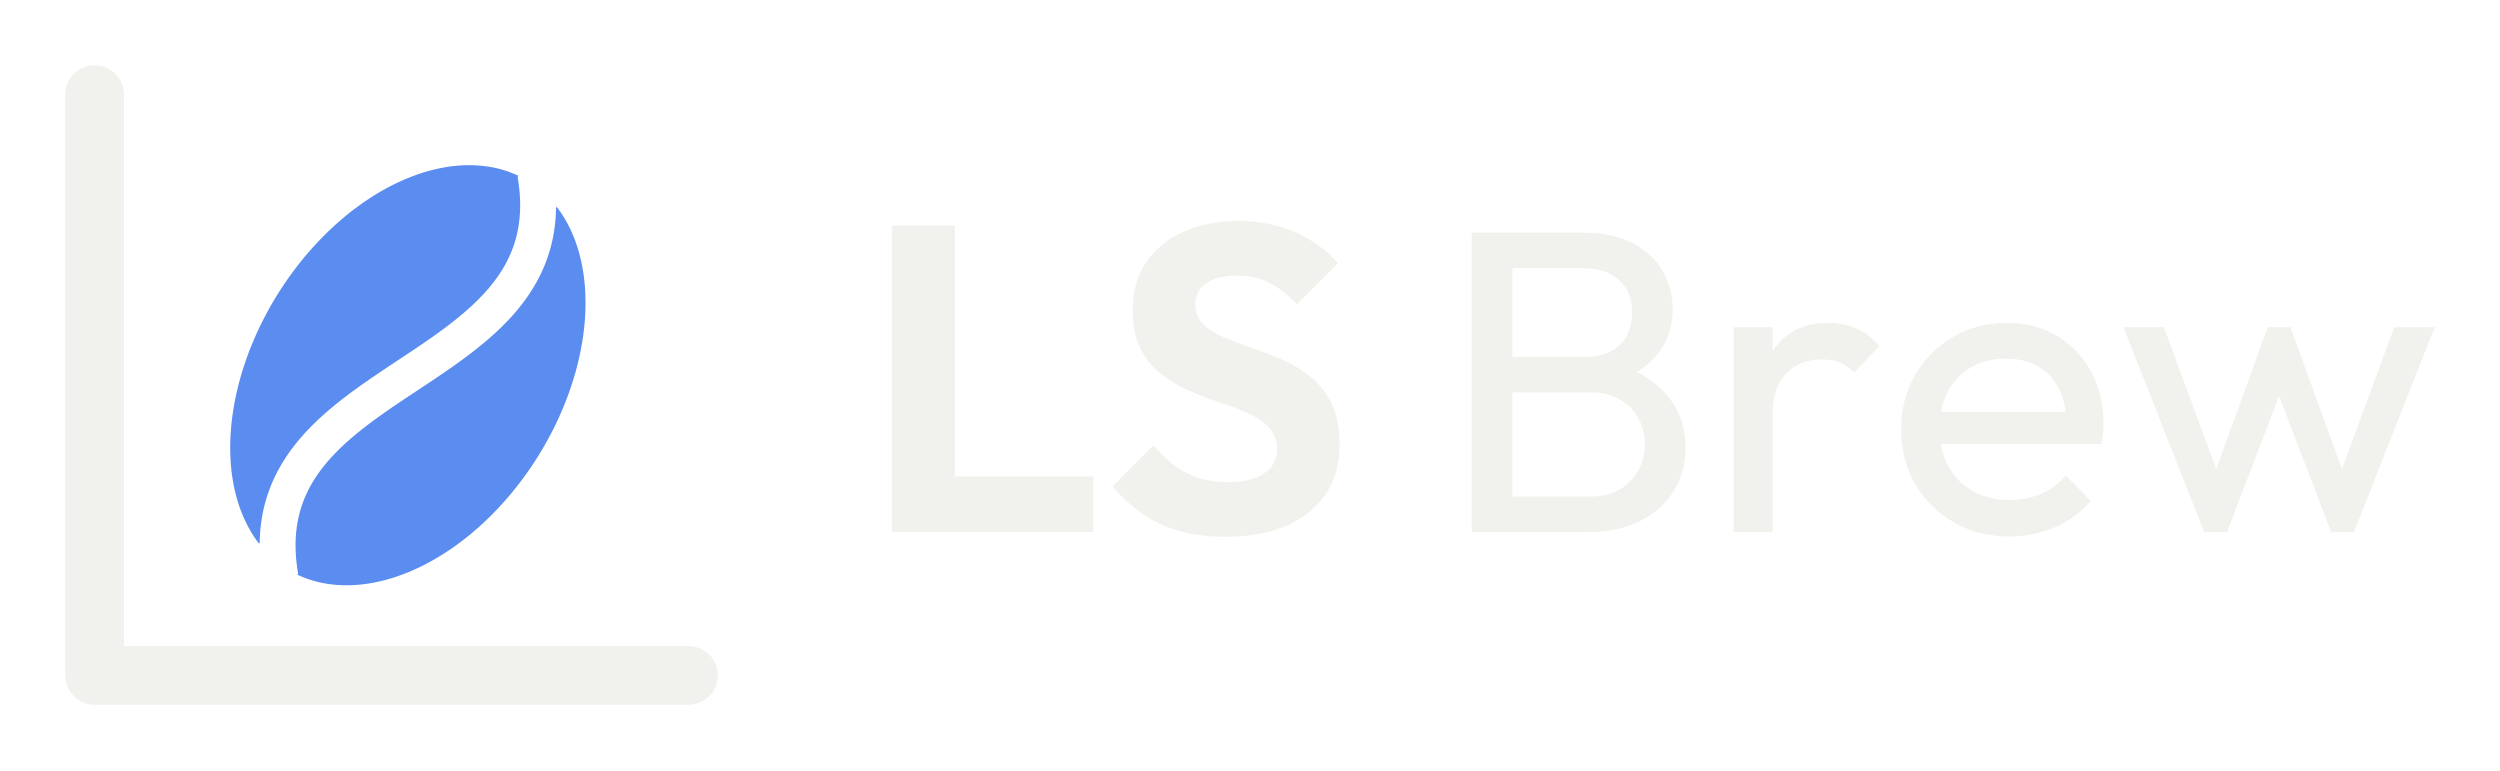
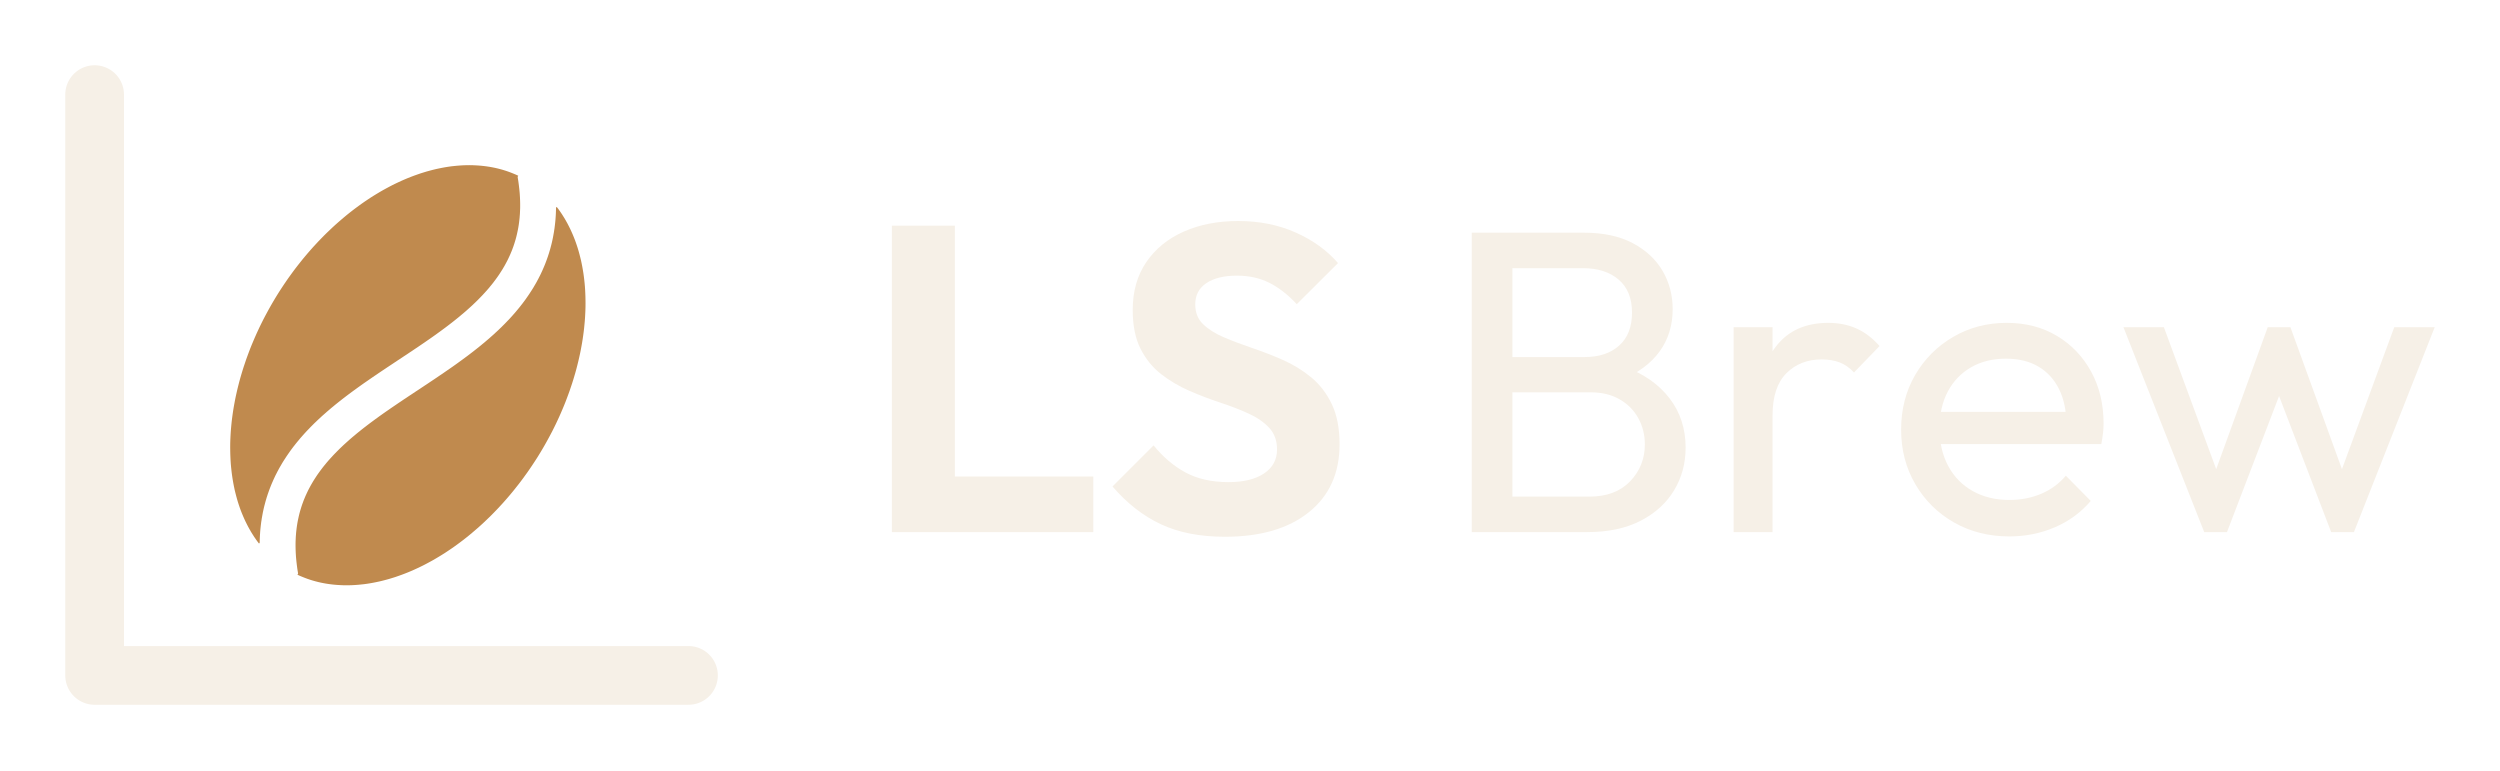
<svg xmlns="http://www.w3.org/2000/svg" viewBox="7 -3 766.2 236">
-   <path d="M36 26 V204 H218" fill="none" stroke="#F1F1ED" stroke-width="18" stroke-linecap="round" stroke-linejoin="round" />
-   <path d="M86.38 163.59 L85.86 162.91 L85.36 162.21 L84.87 161.49 L84.40 160.75 L83.94 160.01 L83.50 159.24 L83.07 158.47 L82.66 157.67 L82.26 156.87 L81.88 156.05 L81.51 155.21 L81.16 154.37 L80.82 153.51 L80.50 152.63 L80.20 151.75 L79.91 150.85 L79.64 149.94 L79.39 149.02 L79.15 148.08 L78.92 147.14 L78.72 146.18 L78.53 145.21 L78.36 144.24 L78.20 143.25 L78.06 142.25 L77.94 141.25 L77.83 140.23 L77.74 139.21 L77.67 138.18 L77.62 137.14 L77.58 136.09 L77.56 135.04 L77.55 133.97 L77.56 132.90 L77.59 131.83 L77.64 130.75 L77.70 129.66 L77.78 128.56 L77.88 127.47 L77.99 126.36 L78.12 125.25 L78.27 124.14 L78.43 123.03 L78.61 121.91 L78.81 120.79 L79.02 119.66 L79.25 118.53 L79.50 117.40 L79.76 116.27 L80.04 115.14 L80.33 114.01 L80.64 112.87 L80.97 111.74 L81.31 110.61 L81.67 109.47 L82.05 108.34 L82.43 107.21 L82.84 106.08 L83.26 104.95 L83.69 103.82 L84.14 102.70 L84.61 101.58 L85.09 100.46 L85.58 99.35 L86.09 98.24 L86.61 97.13 L87.15 96.03 L87.70 94.93 L88.27 93.84 L88.85 92.76 L89.44 91.68 L90.04 90.61 L90.66 89.54 L91.29 88.48 L91.93 87.43 L92.59 86.38 L93.26 85.35 L93.94 84.32 L94.63 83.30 L95.33 82.29 L96.05 81.29 L96.77 80.30 L97.51 79.31 L98.26 78.34 L99.02 77.38 L99.78 76.43 L100.56 75.49 L101.35 74.56 L102.15 73.64 L102.95 72.74 L103.77 71.85 L104.59 70.97 L105.43 70.10 L106.27 69.24 L107.12 68.40 L107.98 67.58 L108.84 66.76 L109.71 65.96 L110.59 65.18 L111.48 64.41 L112.37 63.65 L113.26 62.91 L114.17 62.18 L115.08 61.47 L115.99 60.78 L116.91 60.10 L117.84 59.43 L118.76 58.79 L119.70 58.16 L120.63 57.54 L121.57 56.95 L122.52 56.37 L123.46 55.81 L124.41 55.26 L125.36 54.74 L126.31 54.23 L127.27 53.73 L128.23 53.26 L129.18 52.81 L130.14 52.37 L131.10 51.95 L132.06 51.55 L133.02 51.17 L133.98 50.81 L134.94 50.47 L135.89 50.14 L136.85 49.84 L137.80 49.55 L138.76 49.29 L139.71 49.04 L140.66 48.81 L141.60 48.61 L142.54 48.42 L143.48 48.25 L144.42 48.10 L145.35 47.97 L146.28 47.87 L147.20 47.78 L148.12 47.71 L149.03 47.66 L149.94 47.63 L150.85 47.62 L151.74 47.63 L152.63 47.67 L153.52 47.72 L154.40 47.79 L155.27 47.88 L156.13 47.99 L156.99 48.12 L157.83 48.27 L158.68 48.44 L159.51 48.63 L160.33 48.84 L161.15 49.07 L161.95 49.32 L162.75 49.59 L163.53 49.88 L164.31 50.19 L165.08 50.51 L165.84 50.86 L165.64 51.21 L165.73 51.77 L165.82 52.32 L165.90 52.86 L165.97 53.40 L166.04 53.94 L166.10 54.47 L166.16 54.99 L166.21 55.51 L166.26 56.03 L166.30 56.54 L166.33 57.05 L166.36 57.55 L166.38 58.05 L166.40 58.55 L166.41 59.04 L166.42 59.53 L166.42 60.01 L166.42 60.49 L166.41 60.96 L166.39 61.43 L166.37 61.90 L166.35 62.36 L166.32 62.82 L166.28 63.28 L166.25 63.73 L166.20 64.18 L166.15 64.62 L166.10 65.06 L166.04 65.50 L165.98 65.93 L165.91 66.36 L165.84 66.79 L165.76 67.21 L165.68 67.63 L165.59 68.05 L165.50 68.46 L165.41 68.87 L165.31 69.28 L165.21 69.69 L165.10 70.09 L164.99 70.49 L164.87 70.89 L164.75 71.28 L164.63 71.67 L164.50 72.06 L164.37 72.45 L164.23 72.83 L164.09 73.21 L163.95 73.59 L163.80 73.97 L163.64 74.34 L163.49 74.71 L163.33 75.08 L163.16 75.45 L162.99 75.82 L162.82 76.18 L162.65 76.54 L162.47 76.90 L162.28 77.26 L162.09 77.62 L161.90 77.97 L161.71 78.32 L161.51 78.67 L161.30 79.02 L161.10 79.37 L160.89 79.71 L160.67 80.06 L160.45 80.40 L160.23 80.74 L160.01 81.08 L159.78 81.42 L159.55 81.75 L159.31 82.09 L159.07 82.42 L158.83 82.75 L158.58 83.08 L158.33 83.41 L158.08 83.74 L157.82 84.07 L157.56 84.39 L157.29 84.71 L157.03 85.04 L156.76 85.36 L156.48 85.68 L156.21 86.00 L155.92 86.31 L155.64 86.63 L155.35 86.94 L155.06 87.26 L154.77 87.57 L154.47 87.88 L154.17 88.19 L153.87 88.50 L153.56 88.81 L153.25 89.12 L152.94 89.43 L152.63 89.73 L152.31 90.03 L151.99 90.34 L151.67 90.64 L151.34 90.94 L151.01 91.24 L150.68 91.54 L150.34 91.84 L150.01 92.14 L149.67 92.44 L149.33 92.73 L148.98 93.03 L148.63 93.32 L148.28 93.61 L147.93 93.91 L147.58 94.20 L147.22 94.49 L146.86 94.78 L146.50 95.07 L146.14 95.36 L145.77 95.65 L145.40 95.94 L145.03 96.22 L144.66 96.51 L144.28 96.80 L143.91 97.08 L143.53 97.37 L143.15 97.65 L142.77 97.93 L142.38 98.22 L142.00 98.50 L141.61 98.78 L141.22 99.06 L140.83 99.35 L140.44 99.63 L140.04 99.91 L139.65 100.19 L139.25 100.47 L138.85 100.75 L138.45 101.03 L138.05 101.30 L137.65 101.58 L137.25 101.86 L136.84 102.14 L136.43 102.42 L136.03 102.69 L135.62 102.97 L135.21 103.25 L134.80 103.53 L134.39 103.80 L133.97 104.08 L133.56 104.36 L133.15 104.64 L132.73 104.91 L132.31 105.19 L131.90 105.47 L131.48 105.75 L131.06 106.02 L130.64 106.30 L130.22 106.58 L129.80 106.86 L129.38 107.14 L128.96 107.41 L128.54 107.69 L128.12 107.97 L127.70 108.25 L127.28 108.53 L126.86 108.81 L126.43 109.09 L126.01 109.37 L125.59 109.65 L125.16 109.94 L124.74 110.22 L124.32 110.50 L123.90 110.78 L123.47 111.07 L123.05 111.35 L122.63 111.64 L122.21 111.93 L121.78 112.21 L121.36 112.50 L120.94 112.79 L120.52 113.08 L120.10 113.37 L119.68 113.66 L119.26 113.95 L118.84 114.24 L118.42 114.53 L118.00 114.83 L117.59 115.12 L117.17 115.42 L116.75 115.72 L116.34 116.02 L115.93 116.32 L115.51 116.62 L115.10 116.92 L114.69 117.22 L114.28 117.53 L113.87 117.83 L113.46 118.14 L113.05 118.45 L112.65 118.76 L112.24 119.07 L111.84 119.38 L111.44 119.70 L111.04 120.01 L110.64 120.33 L110.24 120.65 L109.84 120.97 L109.45 121.29 L109.06 121.62 L108.66 121.94 L108.27 122.27 L107.89 122.60 L107.50 122.93 L107.11 123.26 L106.73 123.60 L106.35 123.94 L105.97 124.27 L105.59 124.61 L105.22 124.96 L104.85 125.30 L104.47 125.65 L104.10 126.00 L103.74 126.35 L103.37 126.70 L103.01 127.06 L102.65 127.42 L102.29 127.78 L101.94 128.14 L101.59 128.51 L101.24 128.87 L100.89 129.24 L100.54 129.62 L100.20 129.99 L99.86 130.37 L99.53 130.75 L99.19 131.13 L98.86 131.52 L98.54 131.91 L98.21 132.30 L97.89 132.69 L97.57 133.09 L97.26 133.49 L96.94 133.89 L96.64 134.29 L96.33 134.70 L96.03 135.11 L95.73 135.53 L95.44 135.95 L95.15 136.37 L94.86 136.79 L94.58 137.22 L94.30 137.65 L94.02 138.08 L93.75 138.51 L93.48 138.95 L93.22 139.40 L92.96 139.84 L92.70 140.29 L92.45 140.74 L92.21 141.20 L91.96 141.66 L91.73 142.12 L91.49 142.58 L91.26 143.05 L91.04 143.53 L90.82 144.00 L90.61 144.48 L90.40 144.96 L90.19 145.45 L89.99 145.94 L89.80 146.43 L89.61 146.92 L89.43 147.42 L89.25 147.93 L89.07 148.43 L88.91 148.94 L88.74 149.45 L88.59 149.97 L88.43 150.49 L88.29 151.01 L88.15 151.54 L88.01 152.07 L87.88 152.60 L87.76 153.14 L87.64 153.68 L87.53 154.22 L87.43 154.77 L87.33 155.32 L87.23 155.87 L87.15 156.43 L87.06 156.99 L86.99 157.55 L86.92 158.12 L86.86 158.68 L86.80 159.26 L86.75 159.83 L86.71 160.41 L86.67 161.00 L86.64 161.58 L86.62 162.17 L86.60 162.76 L86.59 163.36 Z" fill="#5B8CF0" />
-   <path d="M98.16 173.14 L98.92 173.49 L99.69 173.81 L100.47 174.12 L101.25 174.41 L102.05 174.68 L102.85 174.93 L103.67 175.16 L104.49 175.37 L105.32 175.56 L106.17 175.73 L107.01 175.88 L107.87 176.01 L108.73 176.12 L109.60 176.21 L110.48 176.28 L111.37 176.33 L112.26 176.37 L113.15 176.38 L114.06 176.37 L114.97 176.34 L115.88 176.29 L116.80 176.22 L117.72 176.13 L118.65 176.03 L119.58 175.90 L120.52 175.75 L121.46 175.58 L122.40 175.39 L123.34 175.19 L124.29 174.96 L125.24 174.71 L126.20 174.45 L127.15 174.16 L128.11 173.86 L129.06 173.53 L130.02 173.19 L130.98 172.83 L131.94 172.45 L132.90 172.05 L133.86 171.63 L134.82 171.19 L135.77 170.74 L136.73 170.27 L137.69 169.77 L138.64 169.26 L139.59 168.74 L140.54 168.19 L141.48 167.63 L142.43 167.05 L143.37 166.46 L144.30 165.84 L145.24 165.21 L146.16 164.57 L147.09 163.90 L148.01 163.22 L148.92 162.53 L149.83 161.82 L150.74 161.09 L151.63 160.35 L152.52 159.59 L153.41 158.82 L154.29 158.04 L155.16 157.24 L156.02 156.42 L156.88 155.60 L157.73 154.76 L158.57 153.90 L159.41 153.03 L160.23 152.15 L161.05 151.26 L161.85 150.36 L162.65 149.44 L163.44 148.51 L164.22 147.57 L164.98 146.62 L165.74 145.66 L166.49 144.69 L167.23 143.70 L167.95 142.71 L168.67 141.71 L169.37 140.70 L170.06 139.68 L170.74 138.65 L171.41 137.62 L172.07 136.57 L172.71 135.52 L173.34 134.46 L173.96 133.39 L174.56 132.32 L175.15 131.24 L175.73 130.16 L176.30 129.07 L176.85 127.97 L177.39 126.87 L177.91 125.76 L178.42 124.65 L178.91 123.54 L179.39 122.42 L179.86 121.30 L180.31 120.18 L180.74 119.05 L181.16 117.92 L181.57 116.79 L181.95 115.66 L182.33 114.53 L182.69 113.39 L183.03 112.26 L183.36 111.13 L183.67 109.99 L183.96 108.86 L184.24 107.73 L184.50 106.60 L184.75 105.47 L184.98 104.34 L185.19 103.21 L185.39 102.09 L185.57 100.97 L185.73 99.86 L185.88 98.75 L186.01 97.64 L186.12 96.53 L186.22 95.44 L186.30 94.34 L186.36 93.25 L186.41 92.17 L186.44 91.10 L186.45 90.03 L186.44 88.96 L186.42 87.91 L186.38 86.86 L186.33 85.82 L186.26 84.79 L186.17 83.77 L186.06 82.75 L185.94 81.75 L185.80 80.75 L185.64 79.76 L185.47 78.79 L185.28 77.82 L185.08 76.86 L184.85 75.92 L184.61 74.98 L184.36 74.06 L184.09 73.15 L183.80 72.25 L183.50 71.37 L183.18 70.49 L182.84 69.63 L182.49 68.79 L182.12 67.95 L181.74 67.13 L181.34 66.33 L180.93 65.53 L180.50 64.76 L180.06 63.99 L179.60 63.25 L179.13 62.51 L178.64 61.79 L178.14 61.09 L177.62 60.41 L177.41 60.64 L177.40 61.24 L177.38 61.83 L177.36 62.42 L177.33 63.00 L177.29 63.59 L177.25 64.17 L177.20 64.74 L177.14 65.32 L177.08 65.88 L177.01 66.45 L176.94 67.01 L176.85 67.57 L176.77 68.13 L176.67 68.68 L176.57 69.23 L176.47 69.78 L176.36 70.32 L176.24 70.86 L176.12 71.40 L175.99 71.93 L175.85 72.46 L175.71 72.99 L175.57 73.51 L175.41 74.03 L175.26 74.55 L175.09 75.06 L174.93 75.57 L174.75 76.07 L174.57 76.58 L174.39 77.08 L174.20 77.57 L174.01 78.06 L173.81 78.55 L173.60 79.04 L173.39 79.52 L173.18 80.00 L172.96 80.47 L172.74 80.95 L172.51 81.42 L172.27 81.88 L172.04 82.34 L171.79 82.80 L171.55 83.26 L171.30 83.71 L171.04 84.16 L170.78 84.60 L170.52 85.05 L170.25 85.49 L169.98 85.92 L169.70 86.35 L169.42 86.78 L169.14 87.21 L168.85 87.63 L168.56 88.05 L168.27 88.47 L167.97 88.89 L167.67 89.30 L167.36 89.71 L167.06 90.11 L166.74 90.51 L166.43 90.91 L166.11 91.31 L165.79 91.70 L165.46 92.09 L165.14 92.48 L164.81 92.87 L164.47 93.25 L164.14 93.63 L163.80 94.01 L163.46 94.38 L163.11 94.76 L162.76 95.13 L162.41 95.49 L162.06 95.86 L161.71 96.22 L161.35 96.58 L160.99 96.94 L160.63 97.30 L160.26 97.65 L159.90 98.00 L159.53 98.35 L159.15 98.70 L158.78 99.04 L158.41 99.39 L158.03 99.73 L157.65 100.06 L157.27 100.40 L156.89 100.74 L156.50 101.07 L156.11 101.40 L155.73 101.73 L155.34 102.06 L154.94 102.38 L154.55 102.71 L154.16 103.03 L153.76 103.35 L153.36 103.67 L152.96 103.99 L152.56 104.30 L152.16 104.62 L151.76 104.93 L151.35 105.24 L150.95 105.55 L150.54 105.86 L150.13 106.17 L149.72 106.47 L149.31 106.78 L148.90 107.08 L148.49 107.38 L148.07 107.68 L147.66 107.98 L147.25 108.28 L146.83 108.58 L146.41 108.88 L146.00 109.17 L145.58 109.47 L145.16 109.76 L144.74 110.05 L144.32 110.34 L143.90 110.63 L143.48 110.92 L143.06 111.21 L142.64 111.50 L142.22 111.79 L141.79 112.07 L141.37 112.36 L140.95 112.65 L140.53 112.93 L140.10 113.22 L139.68 113.50 L139.26 113.78 L138.84 114.06 L138.41 114.35 L137.99 114.63 L137.57 114.91 L137.14 115.19 L136.72 115.47 L136.30 115.75 L135.88 116.03 L135.46 116.31 L135.04 116.59 L134.62 116.86 L134.20 117.14 L133.78 117.42 L133.36 117.70 L132.94 117.98 L132.52 118.25 L132.10 118.53 L131.69 118.81 L131.27 119.09 L130.85 119.36 L130.44 119.64 L130.03 119.92 L129.61 120.20 L129.20 120.47 L128.79 120.75 L128.38 121.03 L127.97 121.31 L127.57 121.58 L127.16 121.86 L126.75 122.14 L126.35 122.42 L125.95 122.70 L125.55 122.97 L125.15 123.25 L124.75 123.53 L124.35 123.81 L123.96 124.09 L123.56 124.37 L123.17 124.65 L122.78 124.94 L122.39 125.22 L122.00 125.50 L121.62 125.78 L121.23 126.07 L120.85 126.35 L120.47 126.63 L120.09 126.92 L119.72 127.20 L119.34 127.49 L118.97 127.78 L118.60 128.06 L118.23 128.35 L117.86 128.64 L117.50 128.93 L117.14 129.22 L116.78 129.51 L116.42 129.80 L116.07 130.09 L115.72 130.39 L115.37 130.68 L115.02 130.97 L114.67 131.27 L114.33 131.56 L113.99 131.86 L113.66 132.16 L113.32 132.46 L112.99 132.76 L112.66 133.06 L112.33 133.36 L112.01 133.66 L111.69 133.97 L111.37 134.27 L111.06 134.57 L110.75 134.88 L110.44 135.19 L110.13 135.50 L109.83 135.81 L109.53 136.12 L109.23 136.43 L108.94 136.74 L108.65 137.06 L108.36 137.37 L108.08 137.69 L107.79 138.00 L107.52 138.32 L107.24 138.64 L106.97 138.96 L106.71 139.29 L106.44 139.61 L106.18 139.93 L105.92 140.26 L105.67 140.59 L105.42 140.92 L105.17 141.25 L104.93 141.58 L104.69 141.91 L104.45 142.25 L104.22 142.58 L103.99 142.92 L103.77 143.26 L103.55 143.60 L103.33 143.94 L103.11 144.29 L102.90 144.63 L102.70 144.98 L102.49 145.33 L102.29 145.68 L102.10 146.03 L101.91 146.38 L101.72 146.74 L101.53 147.10 L101.35 147.46 L101.18 147.82 L101.01 148.18 L100.84 148.55 L100.67 148.92 L100.51 149.29 L100.36 149.66 L100.20 150.03 L100.05 150.41 L99.91 150.79 L99.77 151.17 L99.63 151.55 L99.50 151.94 L99.37 152.33 L99.25 152.72 L99.13 153.11 L99.01 153.51 L98.90 153.91 L98.79 154.31 L98.69 154.72 L98.59 155.13 L98.50 155.54 L98.41 155.95 L98.32 156.37 L98.24 156.79 L98.16 157.21 L98.09 157.64 L98.02 158.07 L97.96 158.50 L97.90 158.94 L97.85 159.38 L97.80 159.82 L97.75 160.27 L97.72 160.72 L97.68 161.18 L97.65 161.64 L97.63 162.10 L97.61 162.57 L97.59 163.04 L97.58 163.51 L97.58 163.99 L97.58 164.47 L97.59 164.96 L97.60 165.45 L97.62 165.95 L97.64 166.45 L97.67 166.95 L97.70 167.46 L97.74 167.97 L97.79 168.49 L97.84 169.01 L97.90 169.53 L97.96 170.06 L98.03 170.60 L98.10 171.14 L98.18 171.68 L98.27 172.23 L98.36 172.79 Z" fill="#5B8CF0" />
-   <g fill="#F1F1ED">
+   <path d="M36 26 V204 H218" fill="none" stroke="#F6F0E7" stroke-width="18" stroke-linecap="round" stroke-linejoin="round" />
+   <path d="M86.38 163.59 L85.86 162.91 L85.36 162.21 L84.87 161.49 L84.40 160.75 L83.94 160.01 L83.50 159.24 L83.07 158.47 L82.66 157.67 L82.26 156.87 L81.88 156.05 L81.51 155.21 L81.16 154.37 L80.82 153.51 L80.50 152.63 L80.20 151.75 L79.91 150.85 L79.64 149.94 L79.39 149.02 L79.15 148.08 L78.92 147.14 L78.72 146.18 L78.53 145.21 L78.36 144.24 L78.20 143.25 L78.06 142.25 L77.94 141.25 L77.83 140.23 L77.74 139.21 L77.67 138.18 L77.62 137.14 L77.58 136.09 L77.56 135.04 L77.55 133.97 L77.56 132.90 L77.59 131.83 L77.64 130.75 L77.70 129.66 L77.78 128.56 L77.88 127.47 L77.99 126.36 L78.12 125.25 L78.27 124.14 L78.43 123.03 L78.61 121.91 L78.81 120.79 L79.02 119.66 L79.25 118.53 L79.50 117.40 L79.76 116.27 L80.04 115.14 L80.33 114.01 L80.64 112.87 L80.97 111.74 L81.31 110.61 L81.67 109.47 L82.05 108.34 L82.43 107.21 L82.84 106.08 L83.26 104.95 L83.69 103.82 L84.14 102.70 L84.61 101.58 L85.09 100.46 L85.58 99.35 L86.09 98.24 L86.61 97.13 L87.15 96.03 L87.70 94.93 L88.27 93.84 L88.85 92.76 L89.44 91.68 L90.04 90.61 L90.66 89.54 L91.29 88.48 L91.93 87.43 L92.59 86.38 L93.26 85.35 L93.94 84.32 L94.63 83.30 L95.33 82.29 L96.05 81.29 L96.77 80.30 L97.51 79.31 L98.26 78.34 L99.02 77.38 L99.78 76.43 L100.56 75.49 L101.35 74.56 L102.15 73.64 L102.95 72.74 L103.77 71.85 L104.59 70.97 L105.43 70.10 L106.27 69.24 L107.12 68.40 L107.98 67.58 L108.84 66.76 L109.71 65.96 L110.59 65.18 L111.48 64.41 L112.37 63.65 L113.26 62.91 L114.17 62.18 L115.08 61.47 L115.99 60.78 L116.91 60.10 L117.84 59.43 L118.76 58.79 L119.70 58.16 L120.63 57.54 L121.57 56.95 L122.52 56.37 L123.46 55.81 L124.41 55.26 L125.36 54.74 L126.31 54.23 L127.27 53.73 L128.23 53.26 L129.18 52.81 L130.14 52.37 L131.10 51.95 L132.06 51.55 L133.02 51.17 L133.98 50.81 L134.94 50.47 L135.89 50.14 L136.85 49.84 L137.80 49.55 L138.76 49.29 L139.71 49.04 L140.66 48.81 L141.60 48.61 L142.54 48.42 L143.48 48.25 L144.42 48.10 L145.35 47.97 L146.28 47.87 L147.20 47.78 L148.12 47.71 L149.03 47.66 L149.94 47.63 L150.85 47.62 L151.74 47.63 L152.63 47.67 L153.52 47.72 L154.40 47.79 L155.27 47.88 L156.13 47.99 L156.99 48.12 L157.83 48.27 L158.68 48.44 L159.51 48.63 L160.33 48.84 L161.15 49.07 L161.95 49.32 L162.75 49.59 L163.53 49.88 L164.31 50.19 L165.08 50.51 L165.84 50.86 L165.64 51.21 L165.73 51.77 L165.82 52.32 L165.90 52.86 L165.97 53.40 L166.04 53.94 L166.10 54.47 L166.16 54.99 L166.21 55.51 L166.26 56.03 L166.30 56.54 L166.33 57.05 L166.36 57.55 L166.38 58.05 L166.40 58.55 L166.41 59.04 L166.42 59.53 L166.42 60.01 L166.42 60.49 L166.41 60.96 L166.39 61.43 L166.37 61.90 L166.35 62.36 L166.32 62.82 L166.28 63.28 L166.25 63.73 L166.20 64.18 L166.15 64.62 L166.10 65.06 L166.04 65.50 L165.98 65.93 L165.91 66.36 L165.84 66.79 L165.76 67.21 L165.68 67.63 L165.59 68.05 L165.50 68.46 L165.41 68.87 L165.31 69.28 L165.21 69.69 L165.10 70.09 L164.99 70.49 L164.87 70.89 L164.75 71.28 L164.63 71.67 L164.50 72.06 L164.37 72.45 L164.23 72.83 L164.09 73.21 L163.95 73.59 L163.80 73.97 L163.64 74.34 L163.49 74.71 L163.33 75.08 L163.16 75.45 L162.99 75.82 L162.82 76.18 L162.65 76.54 L162.47 76.90 L162.28 77.26 L162.09 77.62 L161.90 77.97 L161.71 78.32 L161.51 78.67 L161.30 79.02 L161.10 79.37 L160.89 79.71 L160.67 80.06 L160.45 80.40 L160.23 80.74 L160.01 81.08 L159.78 81.42 L159.55 81.75 L159.31 82.09 L159.07 82.42 L158.83 82.75 L158.58 83.08 L158.33 83.41 L158.08 83.74 L157.82 84.07 L157.56 84.39 L157.29 84.71 L157.03 85.04 L156.76 85.36 L156.48 85.68 L156.21 86.00 L155.92 86.31 L155.64 86.63 L155.35 86.94 L155.06 87.26 L154.77 87.57 L154.47 87.88 L154.17 88.19 L153.87 88.50 L153.56 88.81 L153.25 89.12 L152.94 89.43 L152.63 89.73 L152.31 90.03 L151.99 90.34 L151.67 90.64 L151.34 90.94 L151.01 91.24 L150.68 91.54 L150.34 91.84 L150.01 92.14 L149.67 92.44 L149.33 92.73 L148.98 93.03 L148.63 93.32 L148.28 93.61 L147.93 93.91 L147.58 94.20 L147.22 94.49 L146.86 94.78 L146.50 95.07 L146.14 95.36 L145.77 95.65 L145.40 95.94 L145.03 96.22 L144.66 96.51 L144.28 96.80 L143.91 97.08 L143.53 97.37 L143.15 97.65 L142.77 97.93 L142.38 98.22 L142.00 98.50 L141.61 98.78 L141.22 99.06 L140.83 99.35 L140.44 99.63 L140.04 99.91 L139.65 100.19 L139.25 100.47 L138.85 100.75 L138.45 101.03 L138.05 101.30 L137.65 101.58 L137.25 101.86 L136.84 102.14 L136.43 102.42 L136.03 102.69 L135.62 102.97 L135.21 103.25 L134.80 103.53 L134.39 103.80 L133.97 104.08 L133.56 104.36 L133.15 104.64 L132.73 104.91 L132.31 105.19 L131.90 105.47 L131.48 105.75 L131.06 106.02 L130.64 106.30 L130.22 106.58 L129.80 106.86 L129.38 107.14 L128.96 107.41 L128.54 107.69 L128.12 107.97 L127.70 108.25 L127.28 108.53 L126.86 108.81 L126.43 109.09 L126.01 109.37 L125.59 109.65 L125.16 109.94 L124.74 110.22 L124.32 110.50 L123.90 110.78 L123.47 111.07 L123.05 111.35 L122.63 111.64 L122.21 111.93 L121.78 112.21 L121.36 112.50 L120.94 112.79 L120.52 113.08 L120.10 113.37 L119.68 113.66 L119.26 113.95 L118.84 114.24 L118.42 114.53 L118.00 114.83 L117.59 115.12 L117.17 115.42 L116.75 115.72 L116.34 116.02 L115.93 116.32 L115.51 116.62 L115.10 116.92 L114.69 117.22 L114.28 117.53 L113.87 117.83 L113.46 118.14 L113.05 118.45 L112.65 118.76 L112.24 119.07 L111.84 119.38 L111.44 119.70 L111.04 120.01 L110.64 120.33 L110.24 120.65 L109.84 120.97 L109.45 121.29 L109.06 121.62 L108.66 121.94 L108.27 122.27 L107.89 122.60 L107.50 122.93 L107.11 123.26 L106.73 123.60 L106.35 123.94 L105.97 124.27 L105.59 124.61 L105.22 124.96 L104.85 125.30 L104.47 125.65 L104.10 126.00 L103.74 126.35 L103.37 126.70 L103.01 127.06 L102.65 127.42 L102.29 127.78 L101.94 128.14 L101.59 128.51 L101.24 128.87 L100.89 129.24 L100.54 129.62 L100.20 129.99 L99.86 130.37 L99.53 130.75 L99.19 131.13 L98.86 131.52 L98.54 131.91 L98.21 132.30 L97.89 132.69 L97.57 133.09 L97.26 133.49 L96.94 133.89 L96.64 134.29 L96.33 134.70 L96.03 135.11 L95.73 135.53 L95.44 135.95 L95.15 136.37 L94.86 136.79 L94.58 137.22 L94.30 137.65 L94.02 138.08 L93.75 138.51 L93.48 138.95 L93.22 139.40 L92.96 139.84 L92.70 140.29 L92.45 140.74 L92.21 141.20 L91.96 141.66 L91.73 142.12 L91.49 142.58 L91.26 143.05 L91.04 143.53 L90.82 144.00 L90.61 144.48 L90.40 144.96 L90.19 145.45 L89.99 145.94 L89.80 146.43 L89.61 146.92 L89.43 147.42 L89.25 147.93 L89.07 148.43 L88.91 148.94 L88.74 149.45 L88.59 149.97 L88.43 150.49 L88.29 151.01 L88.15 151.54 L88.01 152.07 L87.88 152.60 L87.76 153.14 L87.64 153.68 L87.53 154.22 L87.43 154.77 L87.33 155.32 L87.23 155.87 L87.15 156.43 L87.06 156.99 L86.99 157.55 L86.92 158.12 L86.86 158.68 L86.80 159.26 L86.75 159.83 L86.71 160.41 L86.67 161.00 L86.64 161.58 L86.62 162.17 L86.60 162.76 L86.59 163.36 Z" fill="#C08A4E" />
+   <path d="M98.16 173.14 L98.92 173.49 L99.69 173.81 L100.47 174.12 L101.25 174.41 L102.05 174.68 L102.85 174.93 L103.67 175.16 L104.49 175.37 L105.32 175.56 L106.17 175.73 L107.01 175.88 L107.87 176.01 L108.73 176.12 L109.60 176.21 L110.48 176.28 L111.37 176.33 L112.26 176.37 L113.15 176.38 L114.06 176.37 L114.97 176.34 L115.88 176.29 L116.80 176.22 L117.72 176.13 L118.65 176.03 L119.58 175.90 L120.52 175.75 L121.46 175.58 L122.40 175.39 L123.34 175.19 L124.29 174.96 L125.24 174.71 L126.20 174.45 L127.15 174.16 L128.11 173.86 L129.06 173.53 L130.02 173.19 L130.98 172.83 L131.94 172.45 L132.90 172.05 L133.86 171.63 L134.82 171.19 L135.77 170.74 L136.73 170.27 L137.69 169.77 L138.64 169.26 L139.59 168.74 L140.54 168.19 L141.48 167.63 L142.43 167.05 L143.37 166.46 L144.30 165.84 L145.24 165.21 L146.16 164.57 L147.09 163.90 L148.01 163.22 L148.92 162.53 L149.83 161.82 L150.74 161.09 L151.63 160.35 L152.52 159.59 L153.41 158.82 L154.29 158.04 L155.16 157.24 L156.02 156.42 L156.88 155.60 L157.73 154.76 L158.57 153.90 L159.41 153.03 L160.23 152.15 L161.05 151.26 L161.85 150.36 L162.65 149.44 L163.44 148.51 L164.22 147.57 L164.98 146.62 L165.74 145.66 L166.49 144.69 L167.23 143.70 L167.95 142.71 L168.67 141.71 L169.37 140.70 L170.06 139.68 L170.74 138.65 L171.41 137.62 L172.07 136.57 L172.71 135.52 L173.34 134.46 L173.96 133.39 L174.56 132.32 L175.15 131.24 L175.73 130.16 L176.30 129.07 L176.85 127.97 L177.39 126.87 L177.91 125.76 L178.42 124.65 L178.91 123.54 L179.39 122.42 L179.86 121.30 L180.31 120.18 L180.74 119.05 L181.16 117.92 L181.57 116.79 L181.95 115.66 L182.33 114.53 L182.69 113.39 L183.03 112.26 L183.36 111.13 L183.67 109.99 L183.96 108.86 L184.24 107.73 L184.50 106.60 L184.75 105.47 L184.98 104.34 L185.19 103.21 L185.39 102.09 L185.57 100.97 L185.73 99.86 L185.88 98.75 L186.01 97.64 L186.12 96.53 L186.22 95.44 L186.30 94.34 L186.36 93.25 L186.41 92.17 L186.44 91.10 L186.45 90.03 L186.44 88.96 L186.42 87.91 L186.38 86.86 L186.33 85.82 L186.26 84.79 L186.17 83.77 L186.06 82.75 L185.94 81.75 L185.80 80.75 L185.64 79.76 L185.47 78.79 L185.28 77.82 L185.08 76.86 L184.85 75.92 L184.61 74.98 L184.36 74.06 L184.09 73.15 L183.80 72.25 L183.50 71.37 L183.18 70.49 L182.84 69.63 L182.49 68.79 L182.12 67.95 L181.74 67.13 L181.34 66.33 L180.93 65.53 L180.50 64.76 L180.06 63.99 L179.60 63.25 L179.13 62.51 L178.64 61.79 L178.14 61.09 L177.62 60.41 L177.41 60.64 L177.40 61.24 L177.38 61.83 L177.36 62.42 L177.33 63.00 L177.29 63.59 L177.25 64.17 L177.20 64.74 L177.14 65.32 L177.08 65.88 L177.01 66.45 L176.94 67.01 L176.85 67.57 L176.77 68.13 L176.67 68.68 L176.57 69.23 L176.47 69.78 L176.36 70.32 L176.24 70.86 L176.12 71.40 L175.99 71.93 L175.85 72.46 L175.71 72.99 L175.57 73.51 L175.41 74.03 L175.26 74.55 L175.09 75.06 L174.93 75.57 L174.75 76.07 L174.57 76.58 L174.39 77.08 L174.20 77.57 L174.01 78.06 L173.81 78.55 L173.60 79.04 L173.39 79.52 L173.18 80.00 L172.96 80.47 L172.74 80.95 L172.51 81.42 L172.27 81.88 L172.04 82.34 L171.79 82.80 L171.55 83.26 L171.30 83.71 L171.04 84.16 L170.78 84.60 L170.52 85.05 L170.25 85.49 L169.98 85.92 L169.70 86.35 L169.42 86.78 L169.14 87.21 L168.85 87.63 L168.56 88.05 L168.27 88.47 L167.97 88.89 L167.67 89.30 L167.36 89.71 L167.06 90.11 L166.74 90.51 L166.43 90.91 L166.11 91.31 L165.79 91.70 L165.46 92.09 L165.14 92.48 L164.81 92.87 L164.47 93.25 L164.14 93.63 L163.80 94.01 L163.46 94.38 L163.11 94.76 L162.76 95.13 L162.41 95.49 L162.06 95.86 L161.71 96.22 L161.35 96.58 L160.99 96.94 L160.63 97.30 L160.26 97.65 L159.90 98.00 L159.53 98.35 L159.15 98.70 L158.78 99.04 L158.41 99.39 L158.03 99.73 L157.65 100.06 L157.27 100.40 L156.89 100.74 L156.50 101.07 L156.11 101.40 L155.73 101.73 L155.34 102.06 L154.94 102.38 L154.55 102.71 L154.16 103.03 L153.76 103.35 L153.36 103.67 L152.96 103.99 L152.56 104.30 L152.16 104.62 L151.76 104.93 L151.35 105.24 L150.95 105.55 L150.54 105.86 L150.13 106.17 L149.72 106.47 L149.31 106.78 L148.90 107.08 L148.49 107.38 L148.07 107.68 L147.66 107.98 L147.25 108.28 L146.83 108.58 L146.41 108.88 L146.00 109.17 L145.58 109.47 L145.16 109.76 L144.74 110.05 L144.32 110.34 L143.90 110.63 L143.48 110.92 L143.06 111.21 L142.64 111.50 L142.22 111.79 L141.79 112.07 L141.37 112.36 L140.95 112.65 L140.53 112.93 L140.10 113.22 L139.68 113.50 L139.26 113.78 L138.84 114.06 L138.41 114.35 L137.99 114.63 L137.57 114.91 L137.14 115.19 L136.72 115.47 L136.30 115.75 L135.88 116.03 L135.46 116.31 L135.04 116.59 L134.62 116.86 L134.20 117.14 L133.78 117.42 L133.36 117.70 L132.94 117.98 L132.52 118.25 L132.10 118.53 L131.69 118.81 L131.27 119.09 L130.85 119.36 L130.44 119.64 L130.03 119.92 L129.61 120.20 L129.20 120.47 L128.79 120.75 L128.38 121.03 L127.97 121.31 L127.57 121.58 L127.16 121.86 L126.75 122.14 L126.35 122.42 L125.95 122.70 L125.55 122.97 L125.15 123.25 L124.75 123.53 L124.35 123.81 L123.96 124.09 L123.56 124.37 L123.17 124.65 L122.78 124.94 L122.39 125.22 L122.00 125.50 L121.62 125.78 L121.23 126.07 L120.85 126.35 L120.47 126.63 L120.09 126.92 L119.72 127.20 L119.34 127.49 L118.97 127.78 L118.60 128.06 L118.23 128.35 L117.86 128.64 L117.50 128.93 L117.14 129.22 L116.78 129.51 L116.42 129.80 L116.07 130.09 L115.72 130.39 L115.37 130.68 L115.02 130.97 L114.67 131.27 L114.33 131.56 L113.99 131.86 L113.66 132.16 L113.32 132.46 L112.99 132.76 L112.66 133.06 L112.33 133.36 L112.01 133.66 L111.69 133.97 L111.37 134.27 L111.06 134.57 L110.75 134.88 L110.44 135.19 L110.13 135.50 L109.83 135.81 L109.53 136.12 L109.23 136.43 L108.94 136.74 L108.65 137.06 L108.36 137.37 L108.08 137.69 L107.79 138.00 L107.52 138.32 L107.24 138.64 L106.97 138.96 L106.71 139.29 L106.44 139.61 L106.18 139.93 L105.92 140.26 L105.67 140.59 L105.42 140.92 L105.17 141.25 L104.93 141.58 L104.69 141.91 L104.45 142.25 L104.22 142.58 L103.99 142.92 L103.77 143.26 L103.55 143.60 L103.33 143.94 L103.11 144.29 L102.90 144.63 L102.70 144.98 L102.49 145.33 L102.29 145.68 L102.10 146.03 L101.91 146.38 L101.72 146.74 L101.53 147.10 L101.35 147.46 L101.18 147.82 L101.01 148.18 L100.84 148.55 L100.67 148.92 L100.51 149.29 L100.36 149.66 L100.20 150.03 L100.05 150.41 L99.91 150.79 L99.77 151.17 L99.63 151.55 L99.50 151.94 L99.37 152.33 L99.25 152.72 L99.13 153.11 L99.01 153.51 L98.90 153.91 L98.79 154.31 L98.69 154.72 L98.59 155.13 L98.50 155.54 L98.41 155.95 L98.32 156.37 L98.24 156.79 L98.16 157.21 L98.09 157.64 L98.02 158.07 L97.96 158.50 L97.90 158.94 L97.85 159.38 L97.80 159.82 L97.75 160.27 L97.72 160.72 L97.68 161.18 L97.65 161.64 L97.63 162.10 L97.61 162.57 L97.59 163.04 L97.58 163.51 L97.58 163.99 L97.58 164.47 L97.59 164.96 L97.60 165.45 L97.62 165.95 L97.64 166.45 L97.67 166.95 L97.70 167.46 L97.74 167.97 L97.79 168.49 L97.84 169.01 L97.90 169.53 L97.96 170.06 L98.03 170.60 L98.10 171.14 L98.18 171.68 L98.27 172.23 L98.36 172.79 Z" fill="#C08A4E" />
+   <g fill="#F6F0E7">
    <path d="M280.347 160.08V66.16H299.652V160.08ZM294.804 160.08V143.042H342.077V160.08Z" />
    <path d="M382.409 161.507Q370.966 161.507 362.787 157.669Q354.608 153.832 347.959 146.096L360.556 133.499Q364.891 138.867 370.365 141.815Q375.84 144.762 383.503 144.762Q390.445 144.762 394.416 142.098Q398.387 139.434 398.387 134.766Q398.387 130.705 395.986 128.121Q393.586 125.537 389.651 123.743Q385.717 121.949 380.982 120.392Q376.247 118.835 371.536 116.784Q366.825 114.734 362.89 111.683Q358.956 108.632 356.555 103.894Q354.154 99.156 354.154 92.001Q354.154 83.405 358.339 77.3Q362.523 71.195 369.832 67.964Q377.141 64.733 386.47 64.733Q396.186 64.733 404.108 68.264Q412.031 71.795 417.079 77.63L404.435 90.227Q400.294 85.785 395.936 83.631Q391.578 81.478 386.117 81.478Q380.162 81.478 376.741 83.765Q373.32 86.052 373.32 90.28Q373.32 94.035 375.72 96.355Q378.121 98.676 382.055 100.36Q385.99 102.044 390.724 103.644Q395.459 105.245 400.171 107.315Q404.882 109.386 408.816 112.613Q412.751 115.841 415.151 120.822Q417.552 125.804 417.552 133.179Q417.552 146.416 408.169 153.962Q398.787 161.507 382.409 161.507Z" />
    <path d="M466.42 160.08V149.204H494.122Q502.089 149.204 506.601 144.51Q511.114 139.816 511.114 133.205Q511.114 128.808 509.114 125.172Q507.114 121.535 503.378 119.387Q499.643 117.238 494.519 117.238H466.42V106.428H492.668Q499.312 106.428 503.246 102.908Q507.18 99.387 507.18 92.809Q507.18 86.197 503.081 82.693Q498.982 79.189 492.139 79.189H466.42V68.313H492.436Q501.395 68.313 507.461 71.553Q513.527 74.793 516.585 80.082Q519.642 85.371 519.642 91.751Q519.642 99.189 515.626 104.726Q511.61 110.263 503.874 113.403L504.932 109.436Q513.725 112.643 518.667 119.056Q523.609 125.469 523.609 134.196Q523.609 141.403 520.089 147.254Q516.568 153.105 509.841 156.592Q503.114 160.08 493.461 160.08ZM458.057 160.08V68.313H470.519V160.08Z" />
    <path d="M538.32 160.08V97.271H550.253V160.08ZM550.253 124.312 545.791 122.23Q545.791 110.296 551.344 103.123Q556.898 95.949 567.344 95.949Q572.038 95.949 575.889 97.635Q579.74 99.321 583.046 103.056L575.211 111.155Q573.228 109.007 570.831 108.081Q568.435 107.156 565.294 107.156Q558.716 107.156 554.485 111.403Q550.253 115.651 550.253 124.312Z" />
    <path d="M622.814 161.402Q613.392 161.402 605.888 157.138Q598.385 152.874 594.021 145.419Q589.657 137.965 589.657 128.643Q589.657 119.354 593.938 111.965Q598.219 104.577 605.591 100.263Q612.963 95.949 622.02 95.949Q630.714 95.949 637.392 99.933Q644.069 103.916 647.888 110.891Q651.706 117.866 651.706 126.825Q651.706 128.147 651.54 129.667Q651.375 131.188 651.011 133.105H598.021V123.221H644.698L640.334 127.023Q640.268 120.709 638.053 116.246Q635.838 111.784 631.739 109.354Q627.64 106.924 621.789 106.924Q615.64 106.924 611.062 109.585Q606.484 112.246 603.955 117.007Q601.426 121.767 601.426 128.279Q601.426 134.857 604.087 139.816Q606.748 144.775 611.607 147.502Q616.467 150.229 622.847 150.229Q628.103 150.229 632.566 148.345Q637.028 146.46 640.136 142.791L647.772 150.526Q643.276 155.816 636.747 158.609Q630.219 161.402 622.814 161.402Z" />
    <path d="M682.548 160.08 657.788 97.271H670.185L688.201 146.163L684.234 146.262L702.019 97.271H708.961L726.745 146.262L722.779 146.163L740.795 97.271H753.191L728.431 160.08H721.456L703.308 112.676H707.671L689.523 160.08Z" />
  </g>
</svg>
